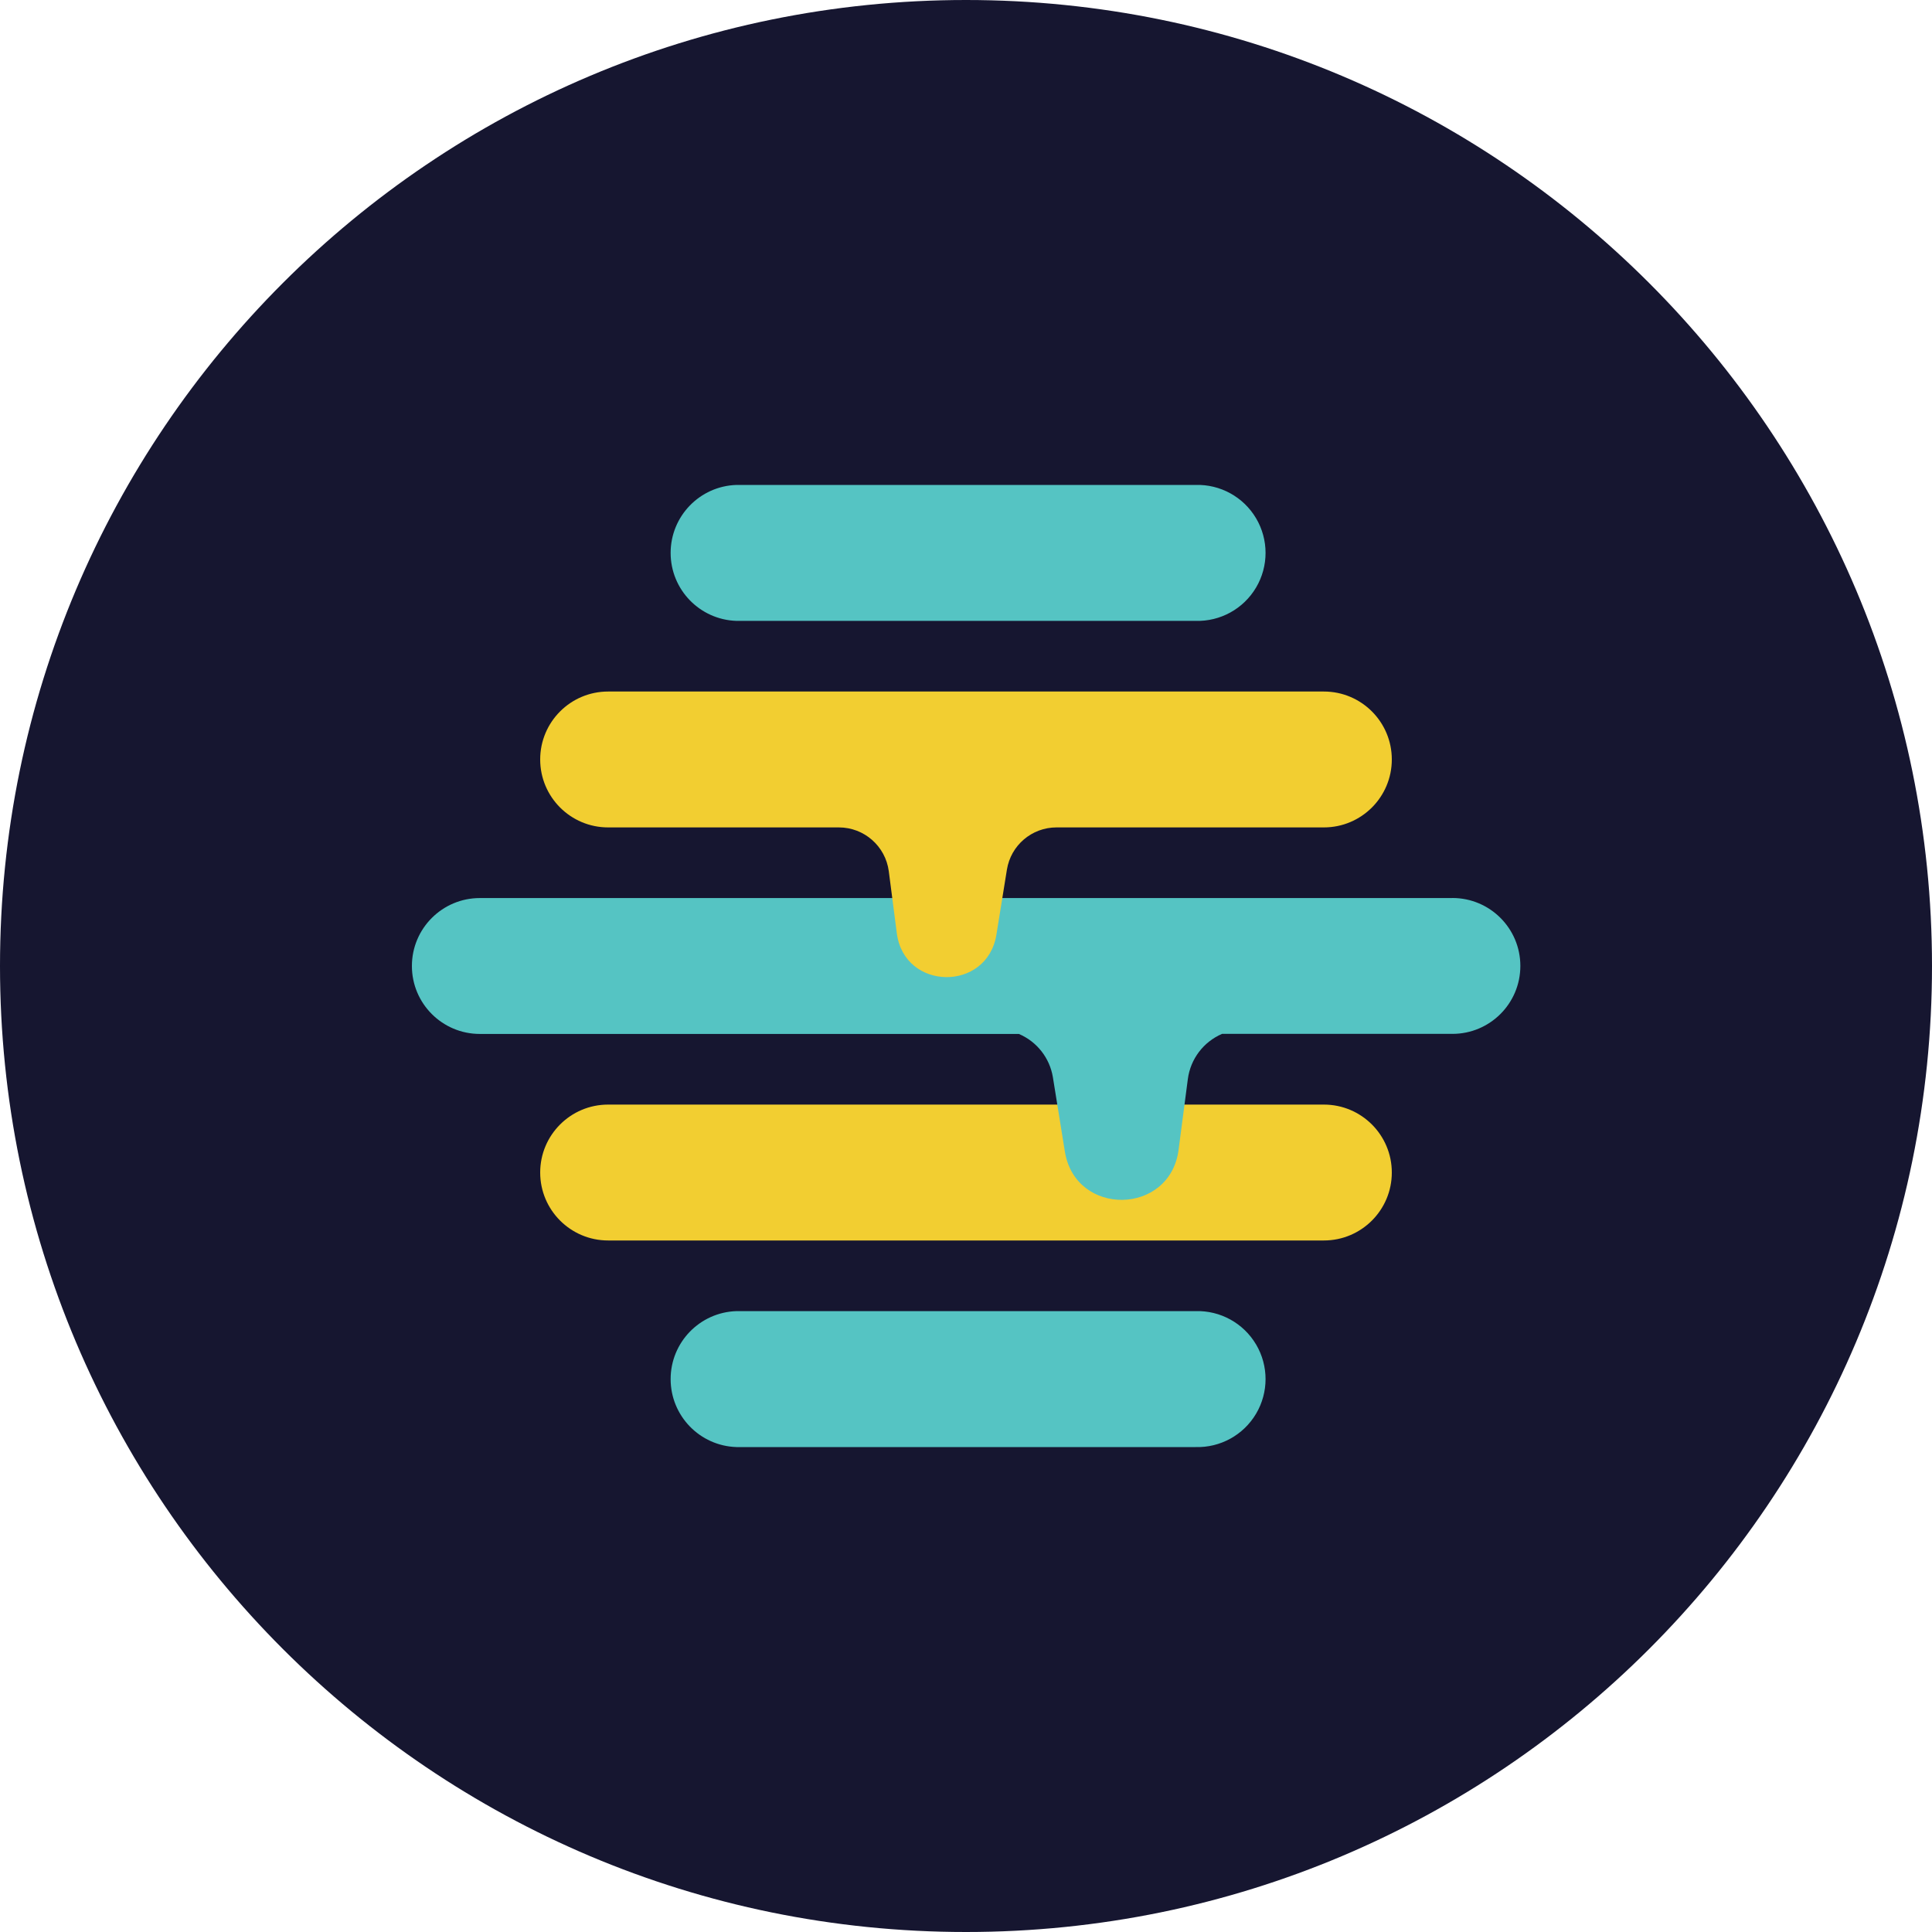
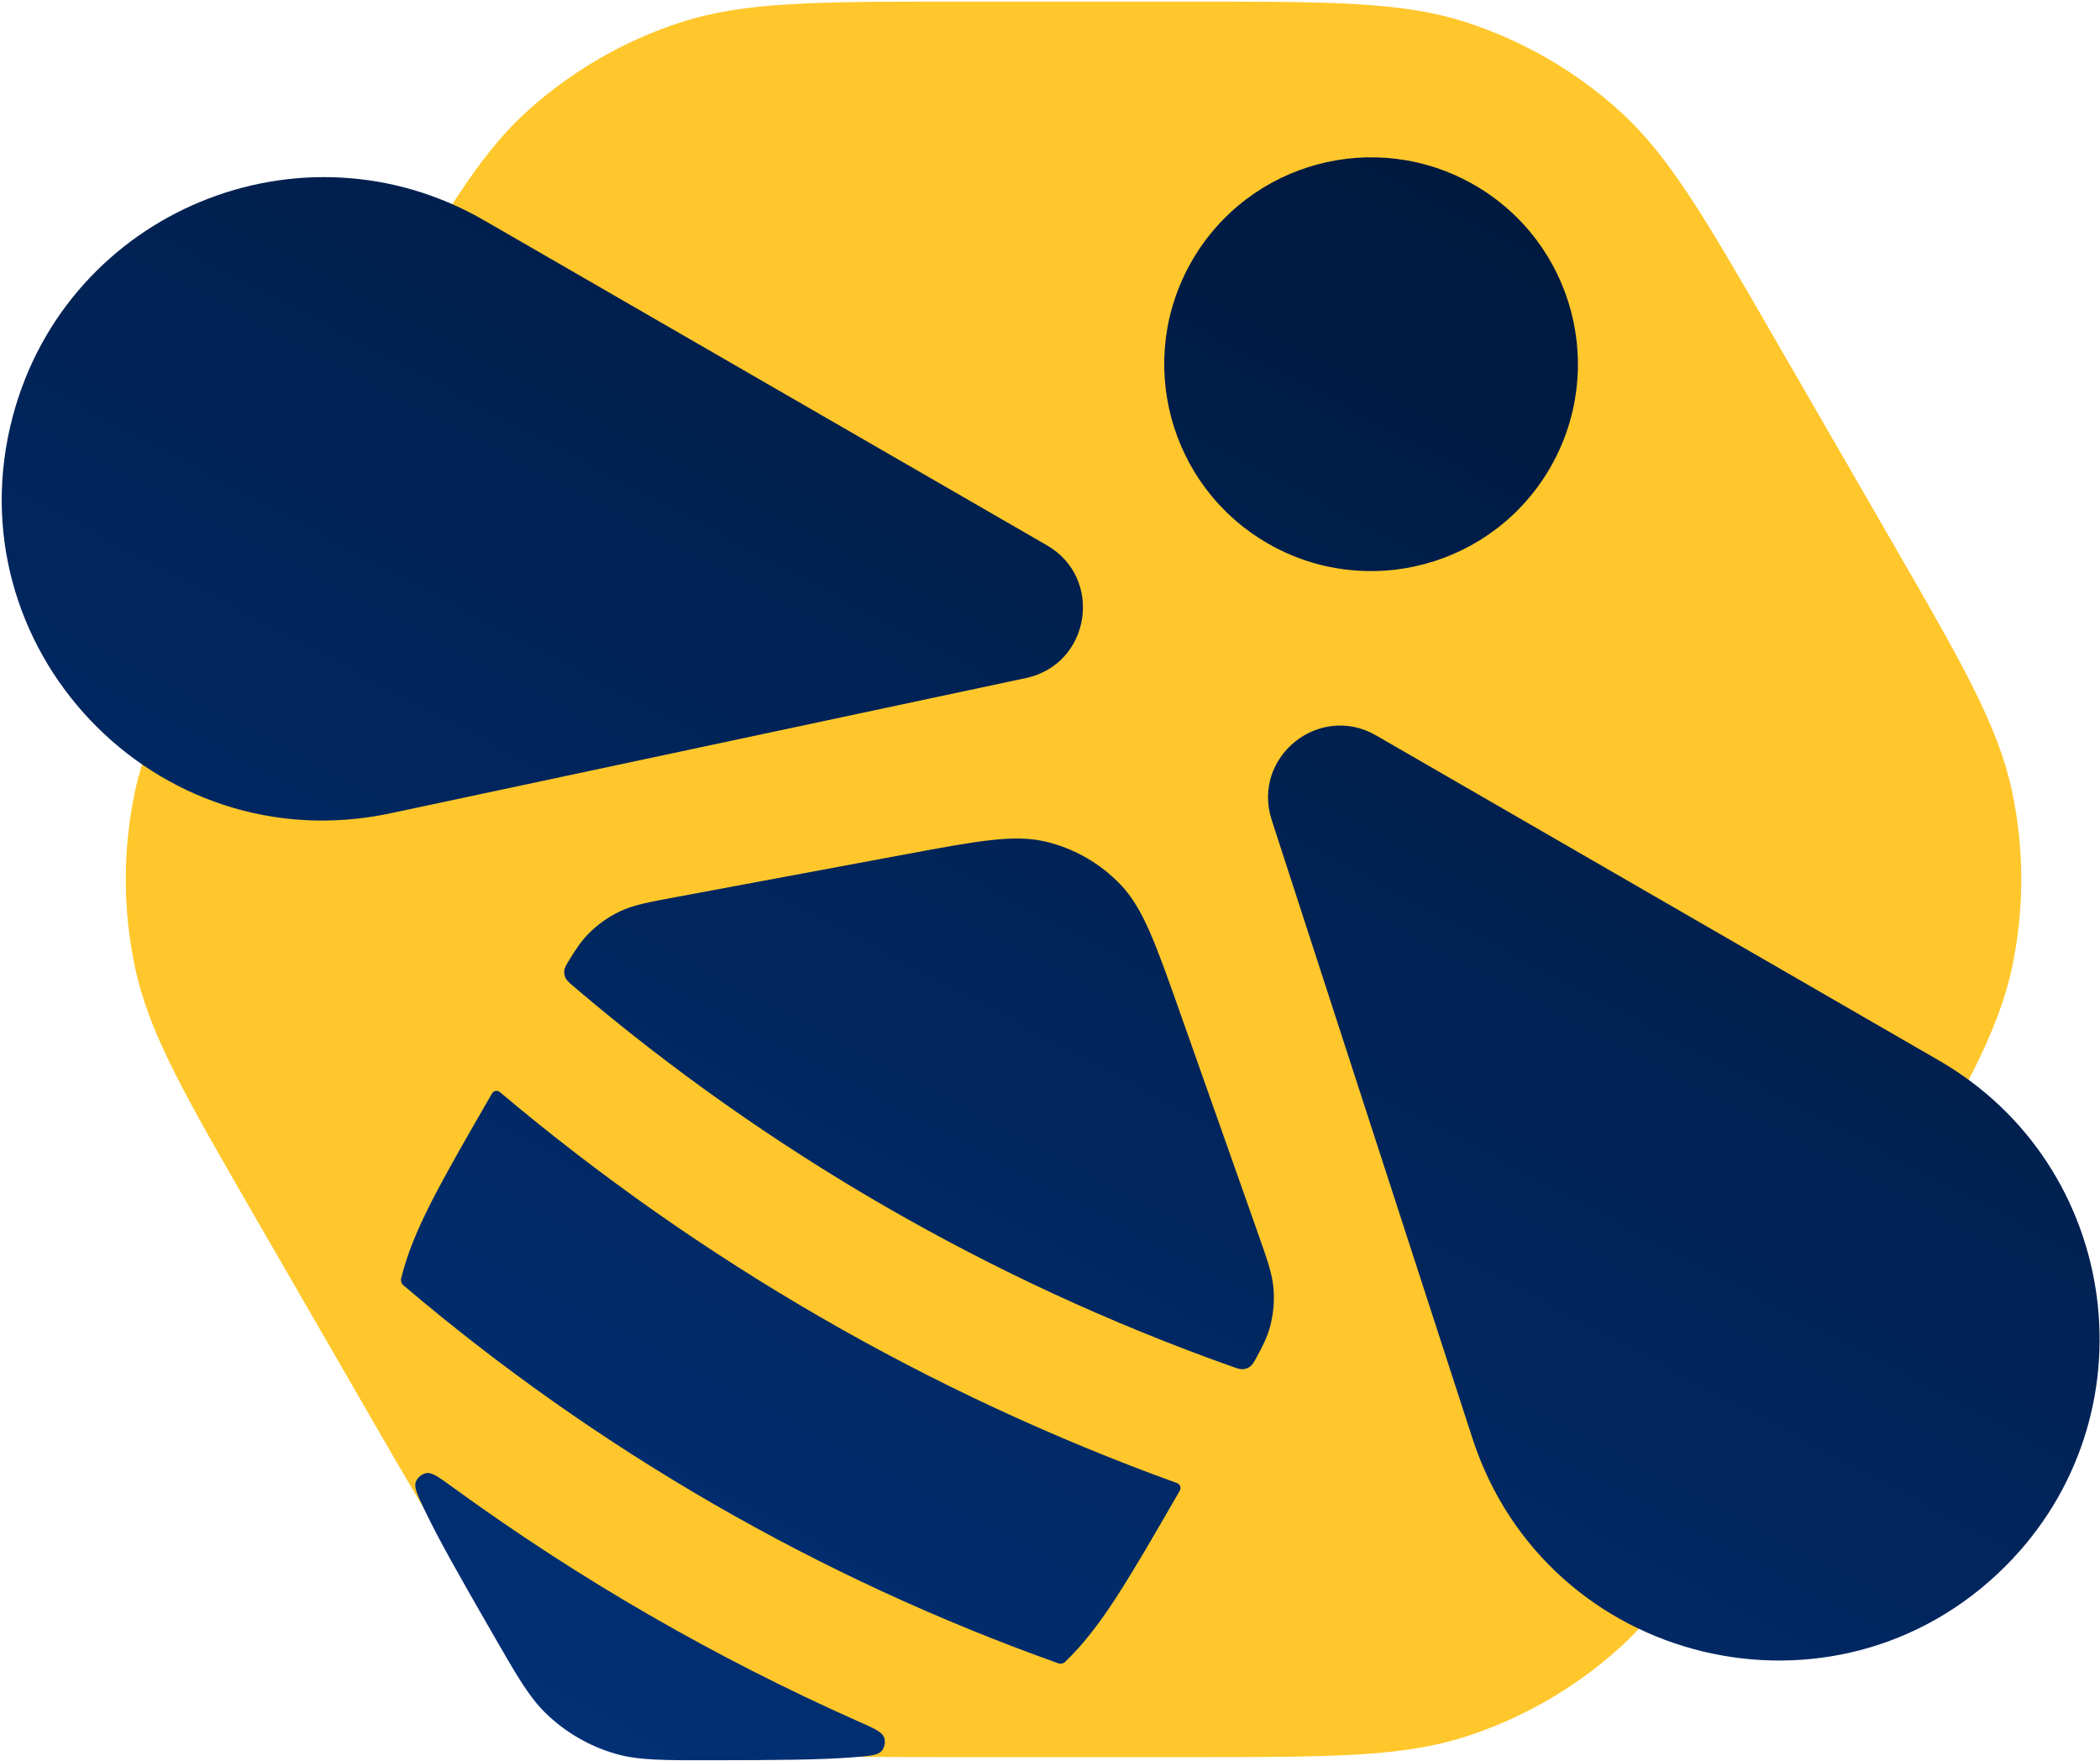
- <svg xmlns="http://www.w3.org/2000/svg" id="Layer_1" data-name="Layer 1" viewBox="0 0 300 300">
+ <svg xmlns="http://www.w3.org/2000/svg" width="1001" height="839" viewBox="0 0 1001 839" fill="none">
+   <path d="M566.546 0.771C634.554 0.77 668.559 0.77 699 10.661C725.934 19.413 750.728 33.728 771.774 52.678C795.56 74.095 812.562 103.544 846.567 162.441L901.398 257.412C935.402 316.309 952.405 345.757 959.059 377.065C964.948 404.767 964.948 433.396 959.059 461.098C952.405 492.406 935.402 521.855 901.398 580.752L846.567 675.723C812.562 734.62 795.56 764.068 771.774 785.485C750.728 804.435 725.934 818.75 699 827.502C668.559 837.393 634.554 837.393 566.546 837.393H456.883C388.874 837.393 354.87 837.393 324.429 827.502C297.495 818.75 272.701 804.435 251.655 785.485C227.869 764.068 210.867 734.62 176.862 675.723L122.031 580.752C88.026 521.854 71.024 492.406 64.37 461.098C58.481 433.396 58.481 404.767 64.37 377.065C71.024 345.757 88.026 316.309 122.031 257.411L176.862 162.441C210.866 103.543 227.868 74.095 251.655 52.678C272.701 33.728 297.495 19.413 324.429 10.661C354.87 0.771 388.874 0.771 456.883 0.771L566.546 0.771Z" fill="#FFC72C" />
+   <path d="M234.268 777.607C246.226 798.419 252.205 808.825 260.323 816.654C269.663 825.663 281.067 832.247 293.539 835.832C304.378 838.947 316.381 838.922 340.383 838.872C369.926 838.811 390.771 838.767 407.545 837.4C414.883 836.802 418.552 836.503 420.301 834.412C421.711 832.727 422.176 829.992 421.401 827.936C420.44 825.385 416.797 823.768 409.511 820.534C341.114 790.177 276.119 752.667 215.616 708.633C209.168 703.941 205.945 701.595 203.255 702.039C201.086 702.397 198.952 704.166 198.198 706.231C197.262 708.791 198.84 712.12 201.994 718.776C209.196 733.972 219.572 752.031 234.268 777.607Z" fill="url(#paint0_linear_2738_27354)" />
+   <path d="M192.314 612.55C191.34 611.722 190.91 610.418 191.218 609.177C196.903 586.278 209.447 564.551 234.535 521.096C235.304 519.764 237.092 519.454 238.268 520.445C334.03 601.131 443.324 664.228 561.085 706.81C562.538 707.336 563.166 709.047 562.393 710.385C537.305 753.84 524.761 775.567 507.771 791.94C506.879 792.8 505.575 793.072 504.407 792.656C390.326 752.018 284.577 690.991 192.314 612.55Z" fill="url(#paint1_linear_2738_27354)" />
+   <path d="M271.489 457.261C269.935 459.814 269.157 461.091 268.985 462.481C268.837 463.68 269.045 464.974 269.561 466.066C270.16 467.332 271.322 468.322 273.647 470.301C366.184 549.105 472.317 610.375 586.835 651.104C589.711 652.127 591.15 652.639 592.546 652.524C593.749 652.425 594.974 651.958 595.938 651.23C597.055 650.386 597.772 649.075 599.207 646.452C602.3 640.793 604.192 636.691 605.353 632.408C606.968 626.448 607.54 620.254 607.043 614.099C606.482 607.153 604.067 600.314 599.236 586.637L562.566 482.814C550.796 449.49 544.911 432.827 534.063 421.508C524.502 411.531 512.296 404.484 498.876 401.193C483.649 397.458 466.276 400.692 431.531 407.161L323.283 427.315C309.023 429.97 301.893 431.298 295.597 434.285C290.018 436.932 284.939 440.525 280.585 444.904C277.454 448.052 274.846 451.745 271.489 457.261Z" fill="url(#paint2_linear_2738_27354)" />
+   <path d="M738.927 222.867C711.704 270.02 651.409 286.176 604.256 258.952C557.104 231.728 540.948 171.434 568.172 124.281C595.395 77.128 655.69 60.972 702.842 88.196C749.995 115.42 766.151 175.714 738.927 222.867Z" fill="url(#paint3_linear_2738_27354)" />
+   <path d="M606.179 390.781L701.833 685.383C737.171 794.219 875.005 827.326 955.919 746.412C1027.16 675.172 1011.44 555.746 924.19 505.368L655.952 350.485C628.735 334.769 596.473 360.889 606.179 390.781Z" fill="url(#paint4_linear_2738_27354)" />
+   <path d="M489.033 323.135L186.073 387.597C74.15 411.412 -23.438 308.596 6.178 198.066C32.254 100.751 143.539 54.652 230.792 105.022L499.044 259.882C526.262 275.595 519.774 316.594 489.033 323.135Z" fill="url(#paint5_linear_2738_27354)" />
  <defs>
-     <style>.cls-1{fill:#161630;}.cls-2{fill:#55c4c3;}.cls-3{fill:#f2ce31;}</style>
+     <linearGradient id="paint0_linear_2738_27354" x1="760.218" y1="-51.401" x2="113.022" y2="1168.19" gradientUnits="userSpaceOnUse">
+       <stop stop-color="#001535" />
+       <stop offset="1" stop-color="#023A8D" />
+     </linearGradient>
+     <linearGradient id="paint1_linear_2738_27354" x1="760.218" y1="-51.401" x2="113.022" y2="1168.19" gradientUnits="userSpaceOnUse">
+       <stop stop-color="#001535" />
+       <stop offset="1" stop-color="#023A8D" />
+     </linearGradient>
+     <linearGradient id="paint2_linear_2738_27354" x1="760.218" y1="-51.401" x2="113.022" y2="1168.19" gradientUnits="userSpaceOnUse">
+       <stop stop-color="#001535" />
+       <stop offset="1" stop-color="#023A8D" />
+     </linearGradient>
+     <linearGradient id="paint3_linear_2738_27354" x1="760.218" y1="-51.401" x2="113.022" y2="1168.19" gradientUnits="userSpaceOnUse">
+       <stop stop-color="#001535" />
+       <stop offset="1" stop-color="#023A8D" />
+     </linearGradient>
+     <linearGradient id="paint4_linear_2738_27354" x1="760.218" y1="-51.401" x2="113.022" y2="1168.19" gradientUnits="userSpaceOnUse">
+       <stop stop-color="#001535" />
+       <stop offset="1" stop-color="#023A8D" />
+     </linearGradient>
+     <linearGradient id="paint5_linear_2738_27354" x1="760.218" y1="-51.401" x2="113.022" y2="1168.19" gradientUnits="userSpaceOnUse">
+       <stop stop-color="#001535" />
+       <stop offset="1" stop-color="#023A8D" />
+     </linearGradient>
  </defs>
-   <circle class="cls-1" cx="150" cy="150" r="150" />
-   <path class="cls-2" d="M185.63,96.41H114.37a10.56,10.56,0,0,1,0-21.11h71.26a10.56,10.56,0,1,1,0,21.11Z" />
-   <path class="cls-3" d="M205.57,192.62H94.43a10.55,10.55,0,0,1,0-21.1H205.57a10.55,10.55,0,1,1,0,21.1Z" />
-   <path class="cls-2" d="M185.63,224.7H114.37a10.56,10.56,0,0,1,0-21.11h71.26a10.56,10.56,0,1,1,0,21.11Z" />
-   <path class="cls-2" d="M225.51,139.45h-151a10.55,10.55,0,1,0,0,21.1h83.7a8.87,8.87,0,0,1,5.28,6.71l1.86,11.54c1.63,10.17,16.33,9.95,17.66-.26l1.44-11a8.89,8.89,0,0,1,5.31-7h35.77a10.55,10.55,0,1,0,0-21.1Z" />
-   <path class="cls-3" d="M205.57,107.38H94.43a10.55,10.55,0,0,0,0,21.1h35.83a7.82,7.82,0,0,1,7.75,6.8l1.25,9.65c1.17,8.93,14,9.12,15.46.22l1.63-10.1a7.8,7.8,0,0,1,7.71-6.57h41.51a10.55,10.55,0,1,0,0-21.1Z" />
</svg>
